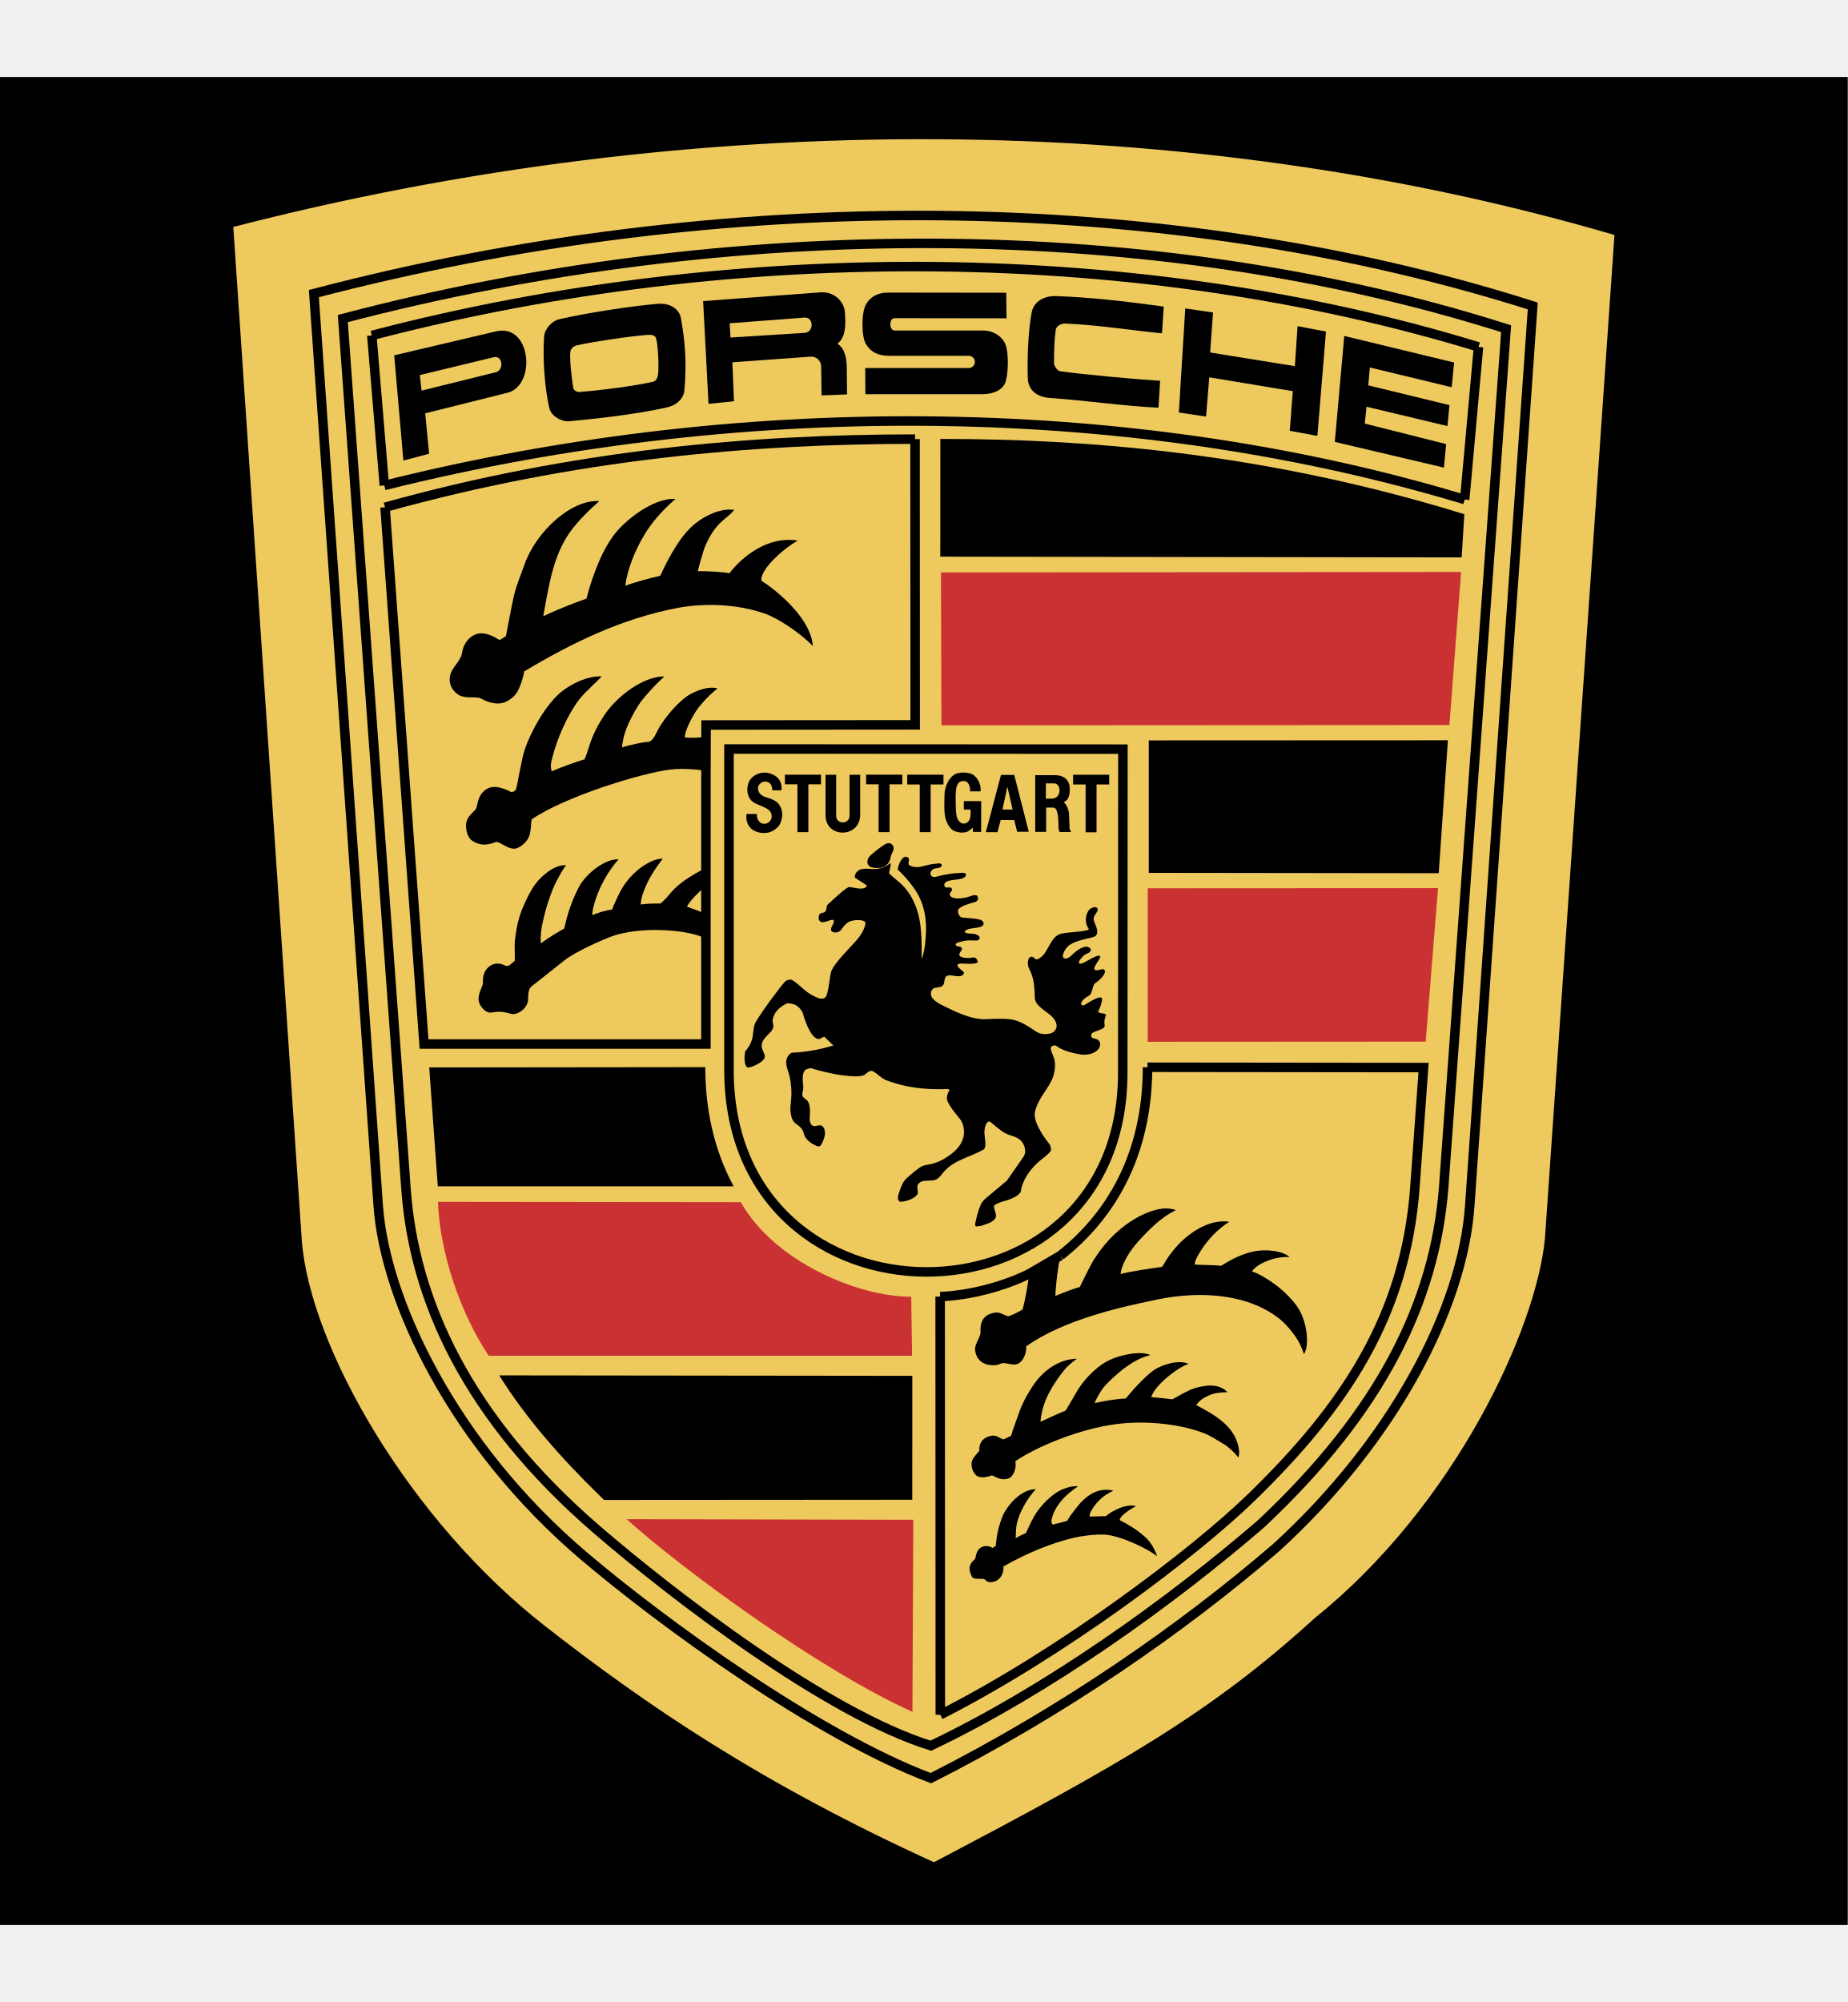
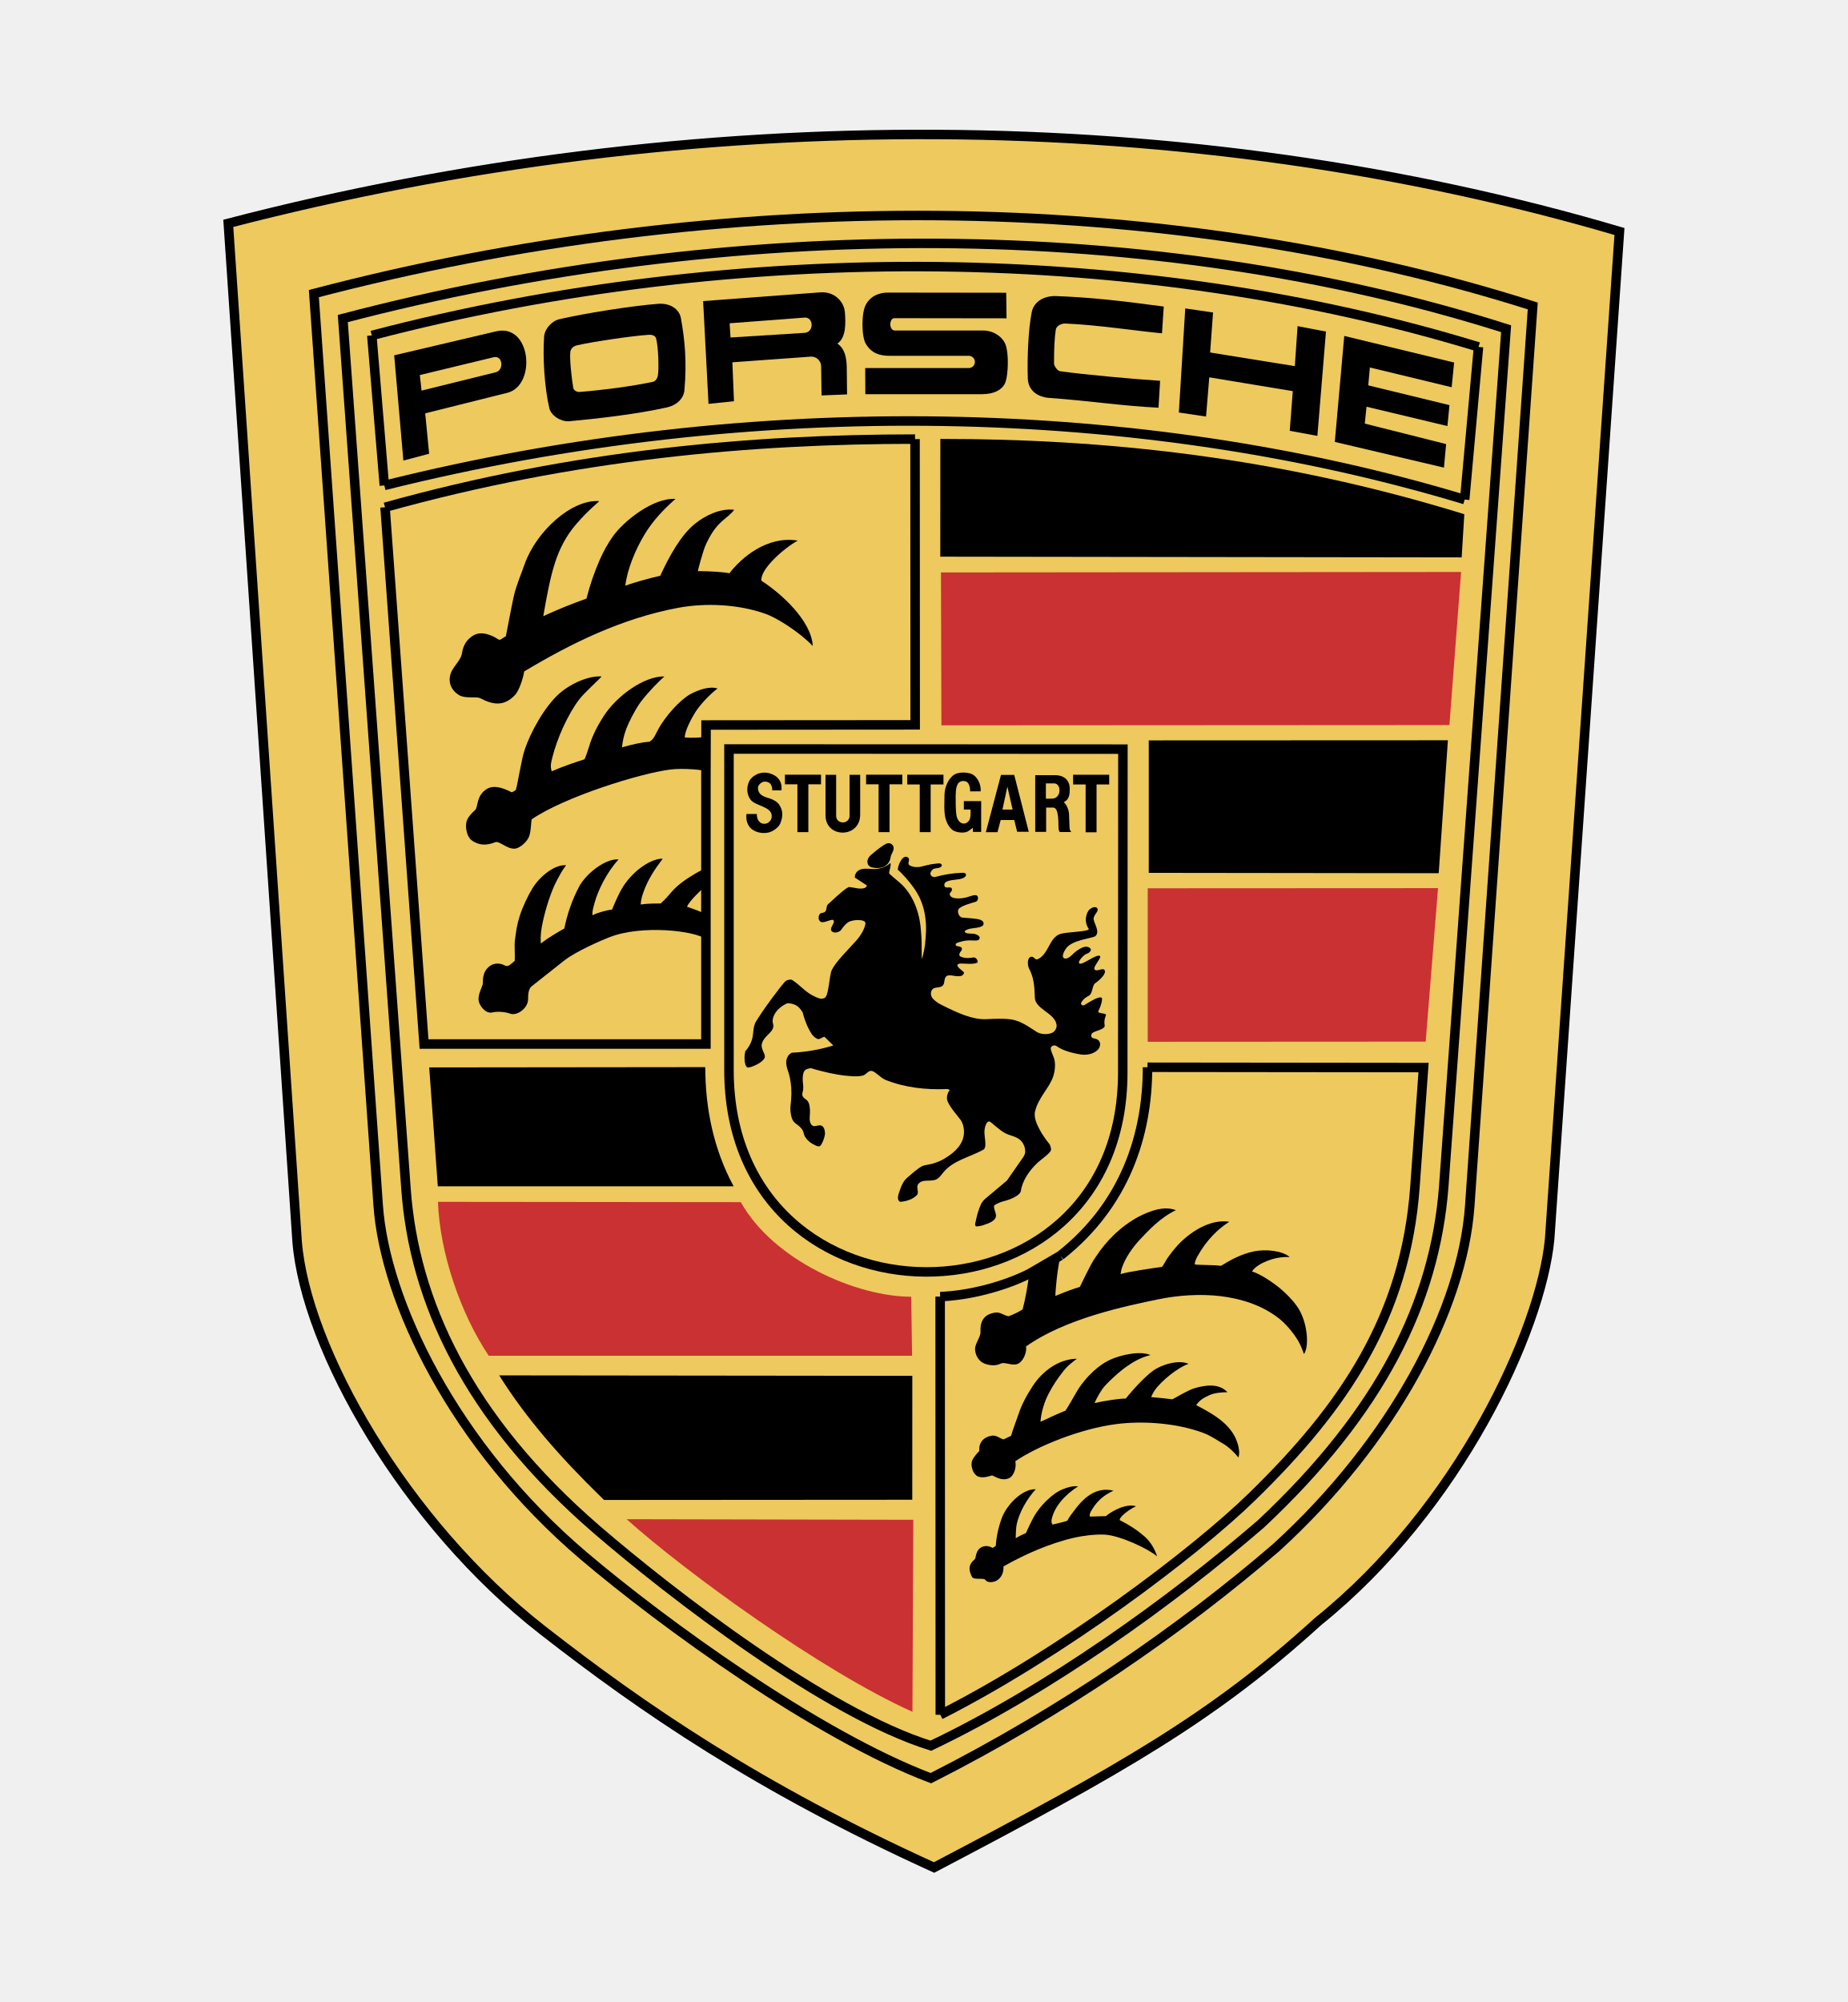
<svg xmlns="http://www.w3.org/2000/svg" width="24" height="26" viewBox="0 0 192.756 192.756">
-   <path fill-rule="evenodd" clip-rule="evenodd" fill="" d="M0 0h192.756v192.756H0V0z" />
+   <path fill-rule="evenodd" clip-rule="evenodd" fill="#fff" fill-opacity="0%" d="M0 0h192.756v192.756H0V0z" />
  <path d="M137.486 161.109c-10.898 9.93-20.281 15.281-40.045 25.65-18.399-8.367-30.407-16.615-40.821-24.742-14.391-11.203-24.729-29.396-25.625-40.553l-7.18-106.199c48.639-12.643 100.374-12.355 145.126.85l-7.285 105.122c-.927 9.519-9.443 28.031-24.17 39.872z" fill-rule="evenodd" clip-rule="evenodd" fill="#edc95e" stroke="#000" stroke-width=".989" stroke-miterlimit="2.613" />
  <path d="M153.322 117.756l6.574-93.874c-38.514-12.266-84.648-12.447-127.154-1.289l6.71 95.102c.698 9.883 7.818 24.998 21.466 36.58 8.213 6.975 24.304 18.68 36.189 23.166 13.693-6.928 26.143-15.541 36.01-24.043 12.237-11.144 19.463-25.002 20.205-35.642z" fill-rule="evenodd" clip-rule="evenodd" fill="#edc95e" stroke="#000" stroke-width=".989" stroke-miterlimit="2.613" />
  <path d="M131.539 150.92c-9.459 8.156-22.195 17.297-34.432 23.135-10.929-3.381-27.082-15.844-34.854-22.545-13.556-11.703-19.067-23.953-19.901-35.535l-6.59-90.78c40.472-10.628 84.647-10.628 121.354 1.062l-6.512 89.568c-.94 11.913-6.481 23.3-19.065 35.095z" fill-rule="evenodd" clip-rule="evenodd" fill="#edc95e" stroke="#000" stroke-width=".989" stroke-miterlimit="2.613" />
  <path d="M38.788 26.958l1.305 15.646m0 0c38.635-9.656 79.106-8.687 112.702 1.472m0 0l1.441-15.919m0 0c-34.809-10.672-77.071-11.249-115.448-1.198" fill="none" stroke="#000" stroke-width=".989" stroke-miterlimit="2.613" />
  <path fill-rule="evenodd" clip-rule="evenodd" d="M134.863 32.765l-8.713-1.439-.336 4.092-2.837-.423.668-10.856 2.9.424-.305 4.17 8.836 1.425.287-4.17 2.961.562-.896 10.885-2.883-.531.318-4.139zM92.809 29.083c-1.062 0-1.912-.288-2.474-1.228-.485-.773-.485-3.29 0-4.124.531-.97 1.487-1.243 2.277-1.243l12.356.016.032 2.667-11.689-.015c-.577 0-.592 1.289.045 1.289h9.214c1.078 0 2.035.653 2.338 1.5.334.911.273 2.973 0 3.821-.258.85-1.23 1.318-2.445 1.318H90.274l-.016-2.728h10.854a.639.639 0 0 0 0-1.274h-8.303v.001zM85.661 30.167a1.023 1.023 0 0 0-1.062-1.001l-8.198.592.167 4.062-2.656.273-.562-10.718 12.206-.91c1.579-.12 2.505 1.061 2.58 2.047.091 1.167.137 2.668-.774 3.29.759.561.957 1.395.972 2.562l.031 2.743-2.657.107-.047-3.047z" />
  <path d="M83.919 26.688c1.047-.061.956-1.683 0-1.592l-7.803.591.091 1.485 7.712-.484z" fill-rule="evenodd" clip-rule="evenodd" fill="#edc95e" />
  <path d="M58.356 25.264c2.505-.591 7.636-1.409 10.323-1.607 1.229-.09 2.186.546 2.353 1.502.395 2.198.638 4.471.364 7.52-.076.879-.835 1.576-1.837 1.789-3.446.758-7.317 1.167-10.187 1.44-.729.076-1.882-.5-2.079-1.41-.501-2.214-.684-5.307-.531-7.43.061-.787.79-1.621 1.594-1.804z" fill-rule="evenodd" clip-rule="evenodd" />
  <path d="M68.106 31.794c.349-.077.501-.455.532-.728.121-.834.015-3.018-.183-3.745-.06-.288-.303-.471-.849-.425-1.488.092-5.42.652-7.363 1.076-.516.122-.714.425-.744.698-.092.712.121 2.668.303 3.759.046.259.38.44.637.425 2.627-.211 5.725-.635 7.667-1.06z" fill-rule="evenodd" clip-rule="evenodd" fill="#edc95e" />
  <path d="M111.154 25.716c-.576-.015-.971.334-1.016.637-.137.895-.184 2.046-.184 3.547 0 .197.334.743.623.788 2.611.365 7.682.82 10.445 1.001l-.168 2.804c-3.627-.166-7.422-.743-11.354-1.015-1.291-.092-2.232-.788-2.279-2.031-.076-2.047.047-5.14.412-6.944.242-1.106 1.305-1.683 2.504-1.652 3.627.137 6.512.456 11.264 1.092l-.182 2.79c-2.305-.197-6.678-.88-10.065-1.017zM51.751 26.53c3.674-.864 4.235 5.655 1.168 6.413l-8.562 2.138.41 4.214-2.687.712-.957-10.976 10.628-2.501z" fill-rule="evenodd" clip-rule="evenodd" />
  <path d="M51.706 30.8c.88-.198.759-1.774-.183-1.577l-7.727 1.865.182 1.622 7.728-1.91z" fill-rule="evenodd" clip-rule="evenodd" fill="#edc95e" />
  <path fill-rule="evenodd" clip-rule="evenodd" d="M142.555 34.392l-.182 1.759 8.486 2.138-.228 2.455-11.385-2.682.986-11.053 11.461 2.774-.257 2.577-8.532-2.061-.168 1.865 8.471 2.062-.213 2.183-8.439-2.017z" />
  <path d="M73.642 82.553v-9.202l.01-3.88.005-1.88 21.814-.016-.014-29.805m0 0c-16.973 0-35.568 1.606-55.289 7.111m0 0l4.068 55.986h29.405V82.553" fill="none" stroke="#000" stroke-width=".989" stroke-miterlimit="2.613" />
  <path d="M73.611 72.456c0-.197-2.414-.38-3.614-.229-3.188.379-11.158 2.881-14.528 5.201-.075.197-.061 1.303-.288 1.819-.197.469-.698.955-1.184 1.167-.866.378-1.868-.773-2.308-.606-.456.166-1.427.561-2.475-.182-.47-.333-.712-1.273-.546-1.971.152-.501.577-.895.912-1.213.304-.303.09-1.47 1.183-2.168.759-.484 1.807-.089 2.612.334.182-.061.304-.136.44-.257.105-.32.273-1.29.425-2.048.183-.819.244-1.35.486-2.107.607-1.834 2.064-4.472 3.583-5.852 1.199-1.061 3.066-1.91 4.447-1.819-.137.211-1.852 1.743-2.354 2.426-1.184 1.575-2.276 4.001-2.792 6.063-.183.697-.183.956-.061 1.41 1.123-.501 2.58-.985 3.431-1.259.334-.742.516-1.592.805-2.273.455-1.062.745-1.517 1.214-2.259 1.351-2.092 4.205-4.154 6.315-4.108-.699.606-2.156 2.122-2.732 3.031-.47.758-.911 1.577-1.245 2.426-.288.758-.379 1.319-.455 1.94 1.093-.317 2.171-.545 2.869-.591.471-.258.622-.758.881-1.228.804-1.501 2.382-3.184 3.385-3.729.804-.44 1.988-.865 2.838-.591-.911.682-1.867 1.772-2.292 2.425-.44.697-1.154 2.047-1.124 2.684.745.06 1.714.021 2.14-.085l.032 3.649.01-3.881-.01 3.881z" fill-rule="evenodd" clip-rule="evenodd" />
  <path d="M63.944 47.901c1.154-1.606 4.189-4.031 6.528-3.895-1.275 1.106-2.399 2.334-3.188 3.638-1.033 1.682-1.868 3.791-2.049 5.412.773-.288 2.595-.803 3.643-1.031.926-2.016 2.141-4.245 3.644-5.443 1.077-.864 2.625-1.607 4.068-1.44-.334.47-.881.834-1.291 1.214-.745.651-1.26 1.531-1.67 2.425-.304.667-.82 2.668-.835 2.76 1.047-.015 2.9.105 3.294.227 1.23-1.607 3.917-3.941 7.136-3.411-1.397.758-3.947 2.971-3.795 4.184 2.094 1.35 5.221 4.184 5.358 6.806-1.427-1.485-3.78-2.956-4.964-3.365-2.839-1.001-6.224-1.137-9.048-.622-5.89 1.107-11.097 3.654-16.091 6.641-.121.804-.562 2.016-.926 2.425-.364.409-.911.804-1.502.896-.744.12-1.503-.182-2.141-.516-.41-.228-1.488.061-2.17-.305-.471-.242-1.2-.924-1.002-2 .167-.955 1.123-1.531 1.259-2.441.198-1.333 1.168-1.911 1.67-2 .546-.107 1.108.076 1.609.302.212.106.439.289.638.35.197-.061.485-.304.653-.379.045-.153.546-2.926.819-4.139.273-1.213.744-2.245 1.139-3.38 1.184-3.365 4.843-6.762 7.773-6.58-.152.213-1.094.895-2.399 2.41-2.11 2.472-2.642 5.095-3.431 9.597 1.624-.758 3.036-1.303 4.508-1.835.35-1.394.82-2.759 1.397-4.078.38-.849.835-1.684 1.366-2.427z" fill-rule="evenodd" clip-rule="evenodd" />
  <path fill-rule="evenodd" clip-rule="evenodd" fill="#ca3132" d="M152.418 51.629l-54.256.047.045 15.948 52.996-.03 1.215-15.965z" />
  <path d="M110.631 122.969c-.379 1.529-.562 4.107-.531 4.17.926-.381 1.791-.715 2.551-.941.059-.092 1.139-2.441 1.625-3.078 1.137-1.758 2.67-3.26 4.537-4.26 1.17-.592 2.596-1.137 3.857-.666-1.656.787-2.945 2.213-3.721 3.031-.713.758-1.549 1.879-1.928 3.031-.061.197-.121.607-.121.607.773-.242 3.248-.607 4.281-.744.121-.016.439-.697.682-1.031.305-.408.486-.666.973-1.211 1.246-1.35 3.355-2.791 5.404-2.473-1.123.713-2.354 1.85-3.34 3.639-.137.273-.318.652-.242.818.303.062 1.807.031 2.717.139 1.047-.652 2.156-1.23 3.355-1.486 1.35-.305 3.111-.061 3.811.574-.82-.045-1.596.107-2.338.395-.426.168-1.275.562-1.596 1.107.807.227 2.127 1.092 2.961 1.789.576.484 1.275 1.182 1.715 1.82 1.109 1.5 1.336 4.197.744 5.002-.166-.471-.35-.939-.605-1.381-.533-.893-1.369-1.863-2.082-2.395-3.445-2.621-8.41-2.758-12.461-1.941-3.479.715-9.748 2.018-13.846 4.928.105.518-.215 1.379-.684 1.715-.623.453-1.504-.168-1.959.076-.621.318-1.396.119-1.715-.016-.547-.229-.91-.789-.957-1.441-.045-.516.455-1.137.562-1.697.047-.229-.197-1.35.76-1.926.182-.105.729-.303 1.107-.242.379.076.684.318 1.062.379a7.47 7.47 0 0 0 1.473-.713c.305-1.168.531-2.518.684-3.715l3.265-1.863z" fill-rule="evenodd" clip-rule="evenodd" />
  <path d="M107.367 124.832c-2.719 1.35-6.271 2.26-9.291 2.381m0 0l.016 43.615m0 0c12.676-6.426 26.58-16.947 32.502-22.723 9.578-9.326 16.031-18.771 17.016-32.385m-.001.001l.896-12.4-28.797-.031m.001-.001c0 7.035-2.338 14.32-9.09 19.645m0 0l-3.252 1.898" fill="none" stroke="#000" stroke-width=".989" stroke-miterlimit="2.613" />
  <path d="M111.154 139.105c.457-.697 1.004-1.715 1.275-2.154.957-1.531 2.338-2.668 3.281-3.107 1.289-.621 3.369-.986 4.295-.531-1.018.244-1.791.713-2.506 1.213-.729.5-2.156 1.805-2.52 2.35-.408.607-.684 1.152-.789 1.439 1.152-.256 2.535-.469 3.248-.469.518-.652 1.883-2.213 2.9-2.941.82-.576 2.566-1.152 3.658-.682-1.047.334-2.898 1.789-3.582 2.834-.152.244-.289.502-.318.637.561.047 1.623.152 2.201.229.059 0 1.639-.971 2.352-1.168.928-.258 2.445-.59 3.4.426-.697.014-1.352.074-1.867.303-.742.334-1.062.576-1.396 1.045 1.457.773 2.977 1.578 3.873 3.004.316.5.803 1.682.529 2.455-.455-.576-1.078-1.137-1.578-1.426-.713-.41-1.23-.803-2.096-1.137-2.717-1.016-6.27-1.289-9.109-.91-3.672.471-8.182 2.291-10.488 3.867.152.711-.197 1.545-.607 1.742-.865.439-1.699-.303-1.852-.258-.229.076-.928.318-1.428.107-.5-.197-.818-1.078-.621-1.639.15-.424.758-1.031.758-1.031-.092-.924.516-1.484 1.352-1.592.471-.045.805.32 1.184.395.35-.166.592-.287.775-.379.213-.758.531-1.531.742-2.168.35-1.076.867-2.031 1.52-3.031.939-1.441 2.611-2.805 4.6-2.836-.607.471-.957.729-1.336 1.199-.652.818-1.154 1.561-1.609 2.439-.41.773-.789 1.926-.852 2.941.73-.347 1.853-.863 2.611-1.166zM110.861 147.305c.516-.211 1.062-.363 1.609-.303-1.275.818-2.445 2.016-2.764 3.439-.029.154-.029.455.107.547.363-.092 1.289-.289 1.533-.408.152-.318.531-.818.789-1.152.91-1.213 2.217-2.426 4.021-1.971-1.182.529-1.865 1.273-2.383 2.213-.09.168-.152.484-.031.484.305 0 1.459-.045 1.625-.045.531-.471 2.08-1.365 3.143-1.031a5.496 5.496 0 0 0-1.441.986c-.105.121-.244.273-.273.455.941.469 1.775 1 2.551 1.668.41.348 1.002 1 1.365 2.121-.91-.787-3.887-2.197-5.51-2.273-1.062-.045-2.383.152-3.051.303-2.566.576-5.209 1.729-7.469 3.018.014.439-.061.971-.562 1.379-.334.273-1.062.41-1.336.016-.15-.213-1.139.014-1.352-.258 0 0-.258-.395-.289-.865-.029-.5.305-.803.578-1.061.076-.09.061-.939.697-1.229.395-.182.791-.119 1.125.092.137-.076.242-.152.332-.211.076-.986.26-1.896.623-2.881.502-1.396 2.141-3.094 3.553-3.033-.955 1.031-1.73 2.457-1.988 3.639-.076.379-.105 1.121-.105 1.471a6.906 6.906 0 0 1 1.061-.531c.152-.363.592-1.273.82-1.684.579-1.061 1.868-2.425 3.022-2.895z" fill-rule="evenodd" clip-rule="evenodd" />
  <path d="M45.688 117.326c.182 5.275 2.338 11.643 5.298 16.055h44.161l-.091-6.156c-5.678 0-14.346-3.744-17.777-9.867l-31.591-.032z" fill-rule="evenodd" clip-rule="evenodd" fill="#ca3132" />
  <path d="M76.046 103.566c0 28.047 41.079 28.047 41.079.289m0 0l.016-33.747-41.094-.015v33.472" fill="none" stroke="#000" stroke-width=".989" stroke-miterlimit="2.613" />
  <path d="M89.28 90.126c.486-.531.912-1.229 1.002-1.82.075-.485-1.29-.454-1.792-.151-.273.167-.532.5-.744.804-.152.227-.698.409-.971.151-.289-.273.228-.743.213-1.031 0-.484-.927.243-1.352.046-.288-.137-.304-.575-.106-.833.106-.138.41-.076.547-.228s.137-.378.183-.576c.061-.228.303-.333.455-.5.577-.561 1.67-1.516 1.882-1.501.5.046 1.214.303 1.654.075.091-.044.258-.195.106-.287l-1.184-.773a.828.828 0 0 1 .272-.652c.547-.485 1.397-.152 2.111-.258.5-.076.972-.273 1.335-.622.091.364-.137.728-.137 1.107.456.425.927.788 1.367 1.198 1.305 1.304 1.867 3.198 1.958 4.866.076.773.076 1.562.076 2.851.213-.545.349-1.35.395-2.047.197-2.062-.122-3.896-1.29-5.458a12.25 12.25 0 0 0-1.61-1.818c.061-.606.578-1.638 1.063-1.259.319.243-.151.606.183.819.365.228.896.197 1.123.151.532-.136 1.048-.272 1.532-.317.229-.016.607-.122.684.106.062.151-.105.257-.273.318-.197.061-.5.016-.668.183-.137.136-.273.287-.227.484.059.228.303.349.545.273a11.97 11.97 0 0 1 2.809-.425c.502 0 .395.364.152.501-.166.09-.426.167-.592.182-.896.106-1.564.167-1.457.683.076.348.637.014.758.271.137.273-.242.425-.211.607.09.575 1.199.455 1.715.333.379-.091.986-.394 1.17-.151.166.211.029.545-.184.606-.547.152-1.488.424-1.746.728-.242.288.047.879.334.909.652.076 1.367.076 1.883.228.197.06.365.197.365.409 0 .228-.229.304-.41.364-.35.106-.941.106-1.262.242-.105.046-.318.122-.287.243.09.228.547.167.926.212.213.016.623.182.623.409 0 .243-.213.318-.594.289-.592-.046-1.137.029-1.395.136-.078.03-.531.09-.518.304.031.256.518.09.637.348.107.242-.227.379-.256.682 0 .122.059.182.182.228.395.167.85.151 1.244.076.41-.076.562.47.457.531-.533.288-1.717-.015-1.99.151-.379.243.637.789.607.911-.031.136-.152.272-.244.303-.514.197-1.182-.182-1.562.03-.318.197-.182.697-.379.956-.244.318-.791.182-1.033.364-.318.227-.334.772.016 1.106.273.258.531.439.881.605 1.58.789 3.219 1.578 4.752 1.471.789-.045 2.078-.09 2.793.092.926.227 1.865.939 2.354 1.242.393.242 1.031.305 1.533.123.363-.123.605-.547.531-.91-.229-1.213-2.232-1.592-2.264-2.805-.029-1.394-.15-2.152-.607-3.033-.166-.333-.197-1.106.199-1.212.318-.076.424.365.682.258 1.17-.456 1.215-2.305 2.43-2.654.713-.197 3.111-.228 2.914-.531-.5-.712-.273-1.531 0-1.91.182-.242.684-.486.881-.242.273.317-.41.696-.363 1.167.045.439.682 1.288.197 1.743-.289.272-2.461.364-3.098 1.334-.395.591-.439 1.062.031 1.016.379-.045.697-.5 1.045-.758.623-.454 1.125-.637 1.475-.304.182.167-.061.486-.395.576-.273.091-.941.805-.76.985.273.288 1.791-1.03 2.172-.757.197.151-.746 1.122-.578 1.38.197.318.836-.182 1.033.061.287.364-.502 1.076-.957 1.394-.348.228-.213 1.076-.713 1.334-.562.273-.82.757-.76.833.061.121.197.211.41.076.621-.395 1.396-.864 1.715-.742.182.076-.074.939-.303 1.348-.229.41.926.184.758.531a1.71 1.71 0 0 0-.121 1.016c.092.471-1.244.576-1.365.895-.137.365.135.455.273.471.805.121.697.863.379 1.182-.424.426-1.154.592-1.791.486-.547-.092-1.777-.32-2.504-.865-.229-.166-.562-.045-.609.182-.045.258.229.729.35 1.123.168.59.076 1.334-.121 1.91-.424 1.197-1.564 2.197-1.883 3.637-.076.381.031.85.184 1.215.332.787.818 1.531 1.365 2.197.076.213.182.455.092.652-.121.303-1.064.955-1.336 1.213-.865.803-1.609 1.85-1.777 2.986-.061.408-.939.818-1.533.986-.439.119-.895.242-1.26.529-.045.334.152.623.197.955.076.576-.652.865-1.215 1.047a2.49 2.49 0 0 1-.834.166c-.105 0-.137-.182-.121-.271.166-.789.318-1.426.621-2.076.123-.244.32-.441.518-.607l2.17-1.82 1.701-2.441c.15-.227.211-.424.211-.59 0-.471-.197-.91-.531-1.213-.424-.379-1.047-.439-1.518-.684-.607-.301-1.488-1.152-1.609-1.213-.334-.166-.531.439-.576.789-.076.531.09 1.031.076 1.561 0 .244-.031.381-.152.531-1.426.818-3.203 1.121-4.25 2.426-.184.227-.348.471-.592.637-.594.41-1.579-.061-2.02.576-.197.289.031.668-.045.986-.046.182-.395.424-.667.561a3.389 3.389 0 0 1-1.154.287c-.44-.211-.167-.832-.016-1.273.152-.455.365-.908.714-1.213.517-.453 1.168-1.029 1.58-1.229.348-.166.88-.166 1.304-.332a4.63 4.63 0 0 0 1.26-.607c.623-.393 1.199-.879 1.549-1.547.395-.756.35-1.771-.152-2.424-.455-.592-.986-1.168-1.289-1.836-.168-.363-.047-.863.213-1.197-.016-.014-.197-.137-.305-.105-2.17.092-4.371-.15-6.39-.955-.532-.213-1.078-.895-1.458-.939-.349-.047-.562.393-.911.484-.562.152-1.291.061-1.943 0-.759-.076-2.338-.41-3.477-.773-.182.031-.379.061-.546.168-.243.166-.288.529-.304.834-.03.408.091.787.045 1.211-.014.213-.135.441-.075.639.061.242.303.348.47.5.273.258.319.787.319 1.211 0 .471-.167 1.092.228 1.412.243.197.577-.062.881 0 .334.059.439.469.455.787.016.363-.288 1.137-.486 1.334-.137.137-.365.031-.531-.045-.439-.197-.85-.516-1.092-.939-.106-.184-.106-.41-.213-.605-.167-.334-.471-.531-.774-.76-.364-.273-.44-.771-.501-1.213-.045-.408.031-.805.061-1.213a7.697 7.697 0 0 0-.152-2.426c-.137-.605-.47-1.213-.319-1.818.076-.289.273-.561.547-.682 1.472-.076 2.93-.32 4.326-.76l-.91-.895c-.229 0-.41.229-.638.229-.243 0-.577-.348-.667-.471-.471-.697-.774-1.5-.987-2.318-.198-.318-.44-.639-.805-.789a1.828 1.828 0 0 0-.804-.152c-.76.334-1.458.986-1.519 1.82-.015.213.106.395.076.605-.045.365-.319.607-.577.865s-.501.516-.607.879c-.091.303.016.621.151.91.092.197.198.393.122.605-.183.5-1.381 1.016-1.73 1.016-.121 0-.228-.166-.273-.303-.137-.455-.106-.939-.015-1.396.319-.348.562-.756.698-1.211.182-.605.091-1.258.38-1.82.758-1.287 2.701-3.864 3.082-4.244.167-.167.576-.258.744-.152.82.531 1.306 1.183 2.094 1.592.426.212.957.531 1.337.227.379-.303.44-2.334.683-2.85.437-.898 1.667-2.081 2.516-3.036zM104.391 77.498l-.334 1.273h-1.215l1.58-5.974h1.381l1.517 5.929h-1.213l-.304-1.228h-1.412zM101.201 74.514c.016-.394-.105-.909-.424-1.031-.336-.121-.684-.016-.834.212-.26.425-.26 1.001-.244 1.879 0 .531.016 1.275.121 1.623.258.804.941.85 1.275.349.168-.242.168-.712.152-1.136h-.699v-.88h1.807v3.214h-.865v-.44c-.016.031-.395.318-.578.41-.303.136-.879.136-1.35-.062-.395-.166-.773-.696-.941-1.378-.166-.714-.092-1.639-.092-2.427.016-.833.455-1.759 1.062-2.107.426-.243 1.215-.243 1.717-.061.607.213 1.076 1.092.986 1.834h-1.093v.001zM80.865 72.888c.486.303.744.864.654 1.517h-.958c0-.606-.258-.896-.773-.91-.319-.016-.714.349-.714.622-.016.802.699.97 1.184 1.121.364.107.804.334 1.017.652.395.575.44 1.183.122 1.971-.151.378-.729.833-1.214.939-.547.122-1.215.061-1.761-.349-.44-.334-.638-.986-.547-1.577h1.078c0 .289.045.5.167.683.091.122.258.318.547.334a.78.78 0 0 0 .834-.864c-.061-.925-1.609-.986-2.141-1.578-.638-.727-.439-1.895.077-2.365.713-.665 1.685-.665 2.428-.196zM111.518 76.841c.014.228.031 1.031.061 1.547.016.151.166.348.166.363h-1.139c-.15 0-.166-.273-.182-.5-.029-.606.031-2.047-.561-2.047h-.73v2.532h-1.139v-5.913h2.051c1.031 0 1.549.592 1.549 1.395 0 .531-.016 1.152-.623 1.41.318.304.5.759.547 1.213z" fill-rule="evenodd" clip-rule="evenodd" />
  <path d="M109.957 73.678h-.852v1.593h.623c1.034 0 1.018-1.593.229-1.593z" fill-rule="evenodd" clip-rule="evenodd" fill="#edc95e" />
  <path fill-rule="evenodd" clip-rule="evenodd" d="M84.327 78.762h-1.139v-4.988h-1.306v-1h3.765v1h-1.32v4.988zM91.656 78.762v-4.988H90.35v-1h3.78v1h-1.335v4.988h-1.139zM94.642 72.775h3.78v1.017h-1.336v4.972h-1.139v-4.972h-1.305v-1.017zM114.391 73.792v4.988h-1.139v-4.988h-1.307v-1.015h3.766v1.015h-1.32zM88.625 77.045v-4.26h1.107v4.154c0 2.486-3.613 2.486-3.613.076v-4.23h1.107v4.275c.001.926 1.399.926 1.399-.015z" />
  <path d="M91.181 81.518c.334-.287.804-.683 1.351-1.03.486-.319-.061.409-.091.712-.092.818-.714.909-1.397.758-.121-.03-.075-.258.137-.44" fill="none" stroke="#000" stroke-width=".989" stroke-miterlimit="2.613" />
  <path fill-rule="evenodd" clip-rule="evenodd" fill="#ca3132" d="M119.729 100.631l28.996-.016 1.289-16.008-30.285.015v16.009zM95.275 150.49l-29.906-.061c6.163 5.533 20.433 15.889 29.815 20.088l.091-20.027z" />
  <path d="M73.642 87.358v2.563c-1.184-.879-6.68-1.516-10.065-.197-.819.317-3.491 1.47-4.706 2.425l-3.415 2.699c-.335.271-.364.864-.364 1.319 0 1-1.169 1.758-1.822 1.545-.531-.182-1.26-.287-1.928-.137-.714.152-1.351-.742-1.412-1.258-.091-.636.411-1.469.44-1.743.03-.258-.137-1.273.804-1.895.425-.273 1.018-.258 1.442-.03a.55.55 0 0 0 .41.06c.152-.06.562-.424.668-.515.046-.605-.045-1.561.016-2.091.136-1.032.197-1.622.516-2.624.273-.864.866-2.122 1.305-2.834.79-1.289 2.354-2.532 3.522-2.426-.456.606-.607.925-.941 1.547-.622 1.137-1.199 3.017-1.472 4.289-.183.819-.274 1.456-.229 2.32.896-.667 1.837-1.212 2.459-1.562a16.32 16.32 0 0 1 1.518-4.32c.759-1.44 2.808-3.002 4.144-2.881-1.26 1.365-2.155 3.26-2.489 4.473-.137.484-.304 1.045-.228 1.349.5-.272 1.534-.545 2.034-.591.334-.834.789-1.835 1.169-2.425 1.184-1.82 3.051-2.927 4.115-2.881-.835 1.121-1.55 2.138-2.065 3.638-.153.439-.228.91-.228 1.137.652-.107 1.669-.107 2.08-.107 1.106-.993.997-1.265 2.217-2.197.759-.592 2.17-1.396 2.504-1.457v1.792c-.578.517-1.746 1.627-1.975 2.204.503.184 1.505.493 1.976.811z" fill-rule="evenodd" clip-rule="evenodd" />
  <path fill-rule="evenodd" clip-rule="evenodd" fill="#edc95e" d="M105.635 76.412l-.545-2.396-.516 2.396h1.061z" />
  <path fill-rule="evenodd" clip-rule="evenodd" d="M151.043 69.183l-31.205.013v13.816l30.248.037.92-13.32.037-.546zM152.479 50.107l.277-4.504c-19.582-6.043-37.688-7.854-54.658-7.854l-.008 12.283 54.389.075zM76.532 115.705c-2.121-3.916-2.958-8.217-2.958-12.428l-28.798.031.896 12.4 30.86-.003zM95.167 148.4l.005-12.924-43.096-.047c2.798 4.465 6.391 8.566 10.582 12.646.115.113.234.229.356.346l32.153-.021z" />
</svg>
